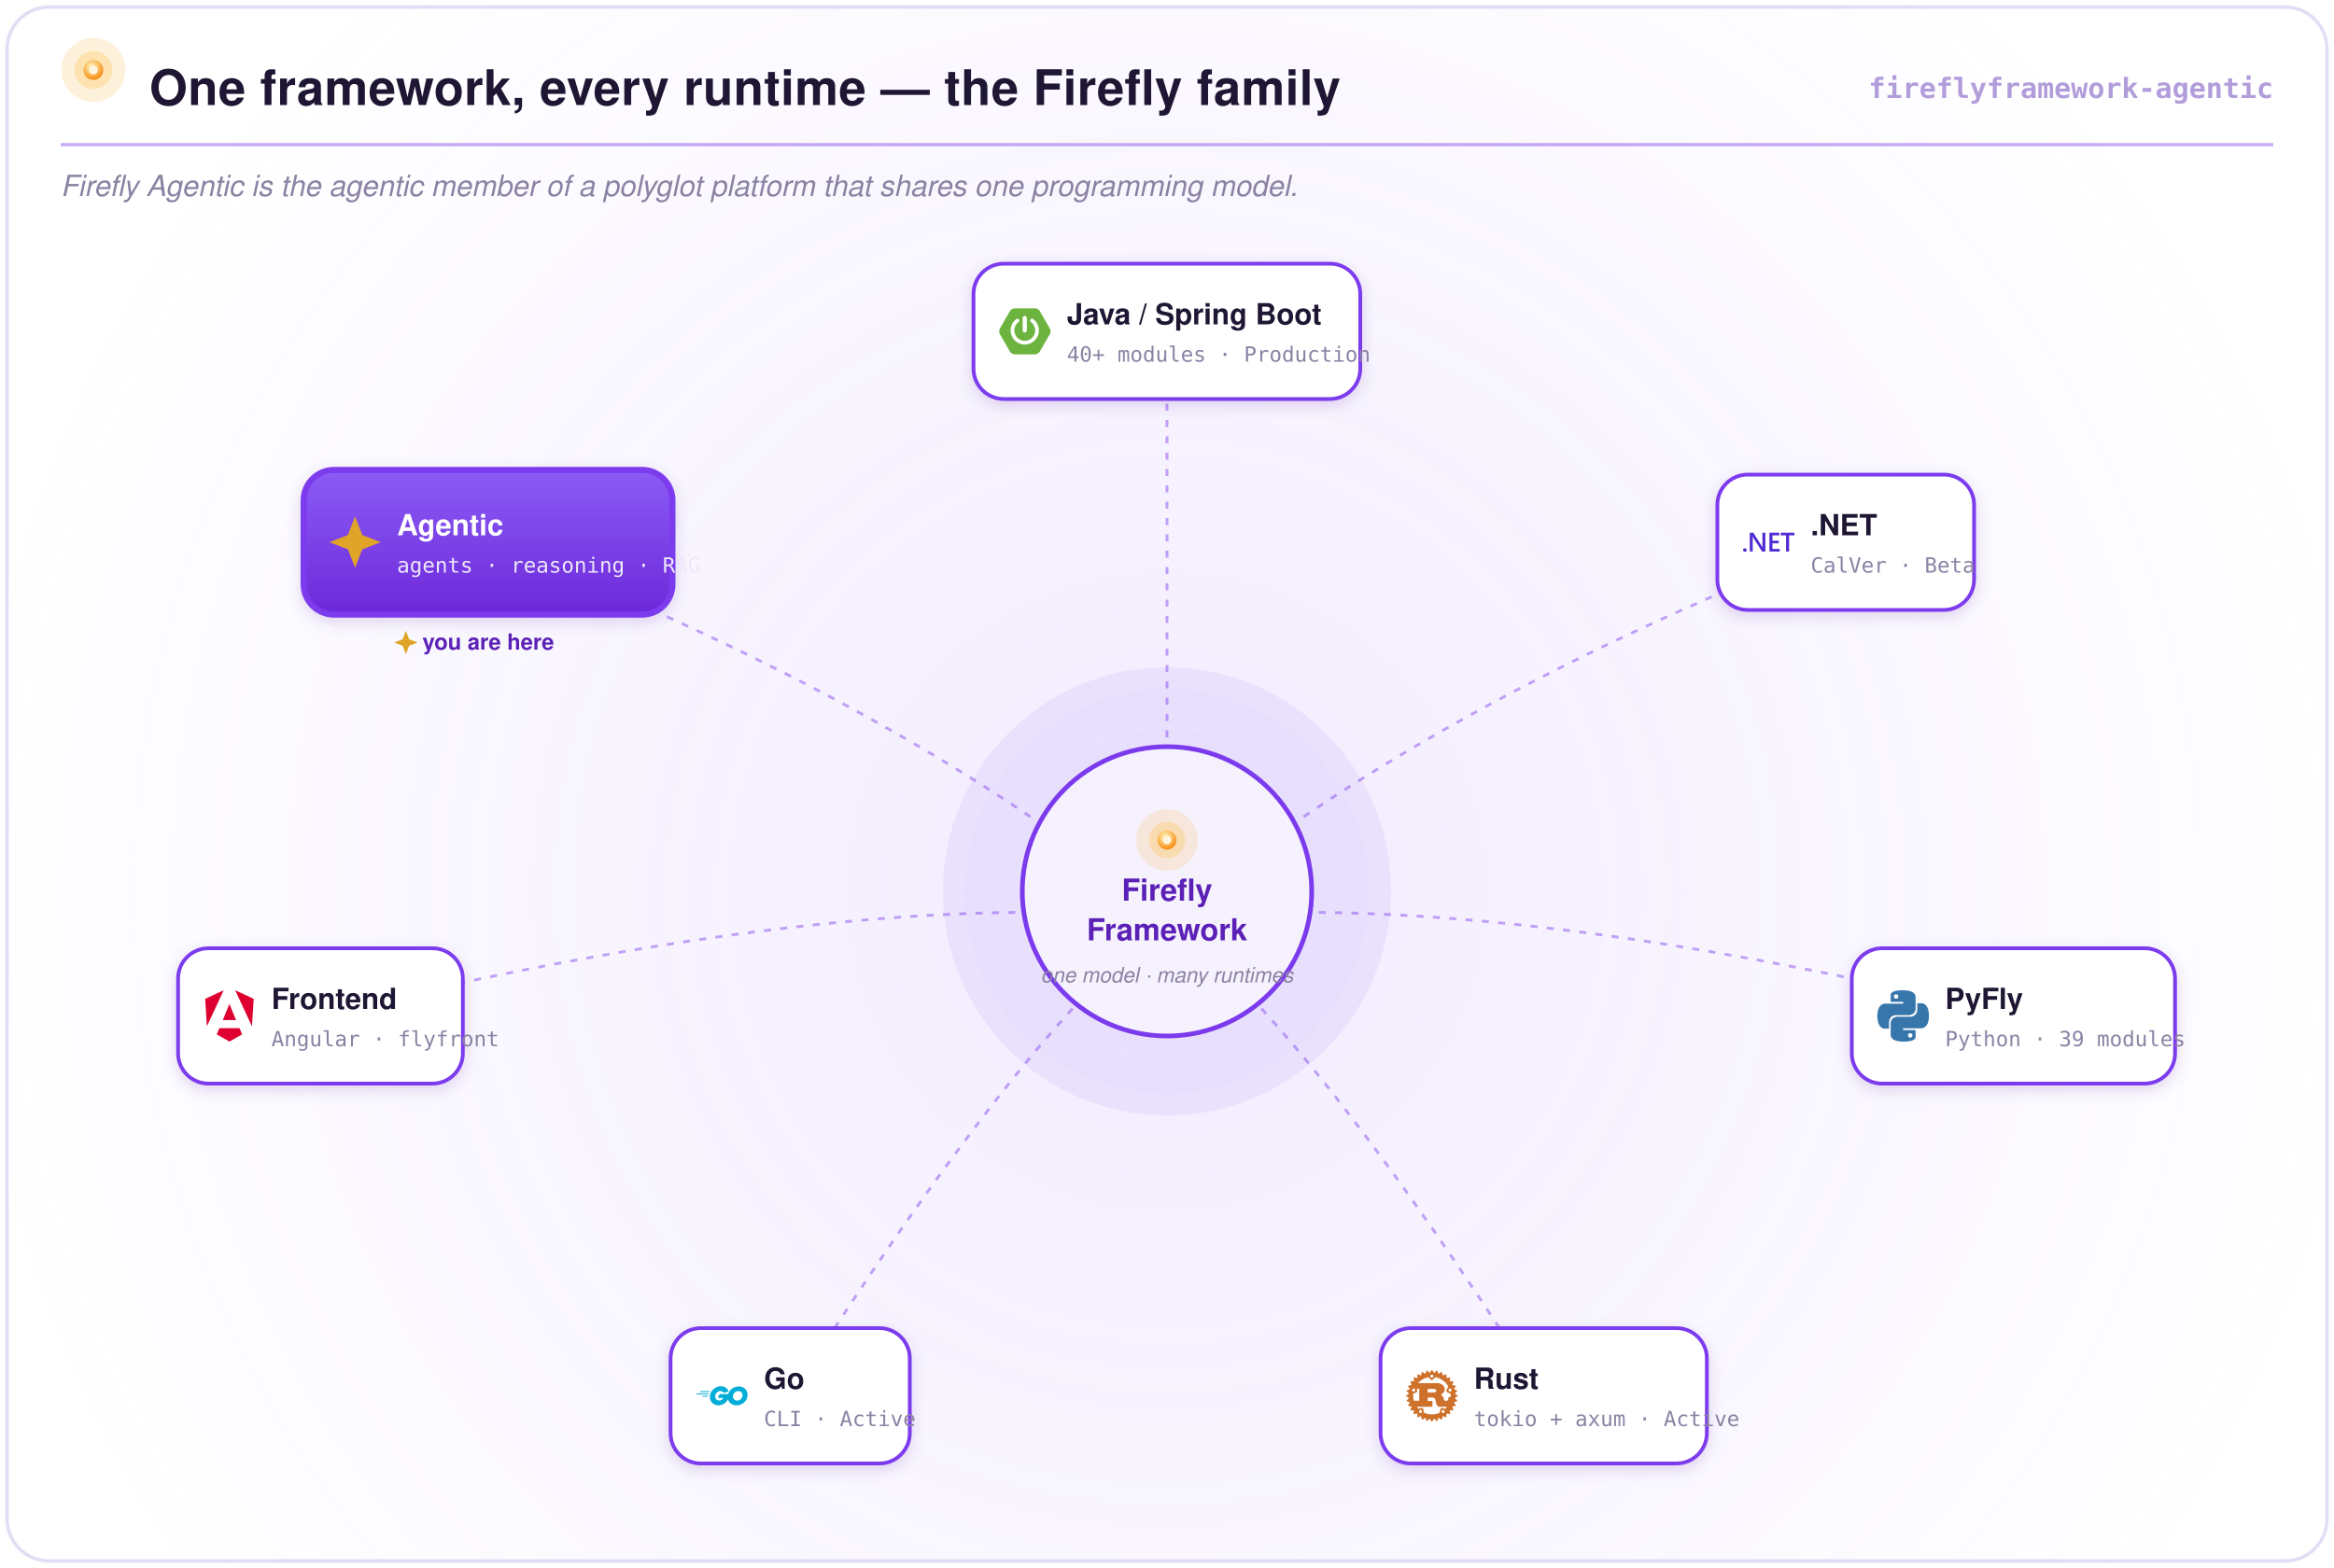
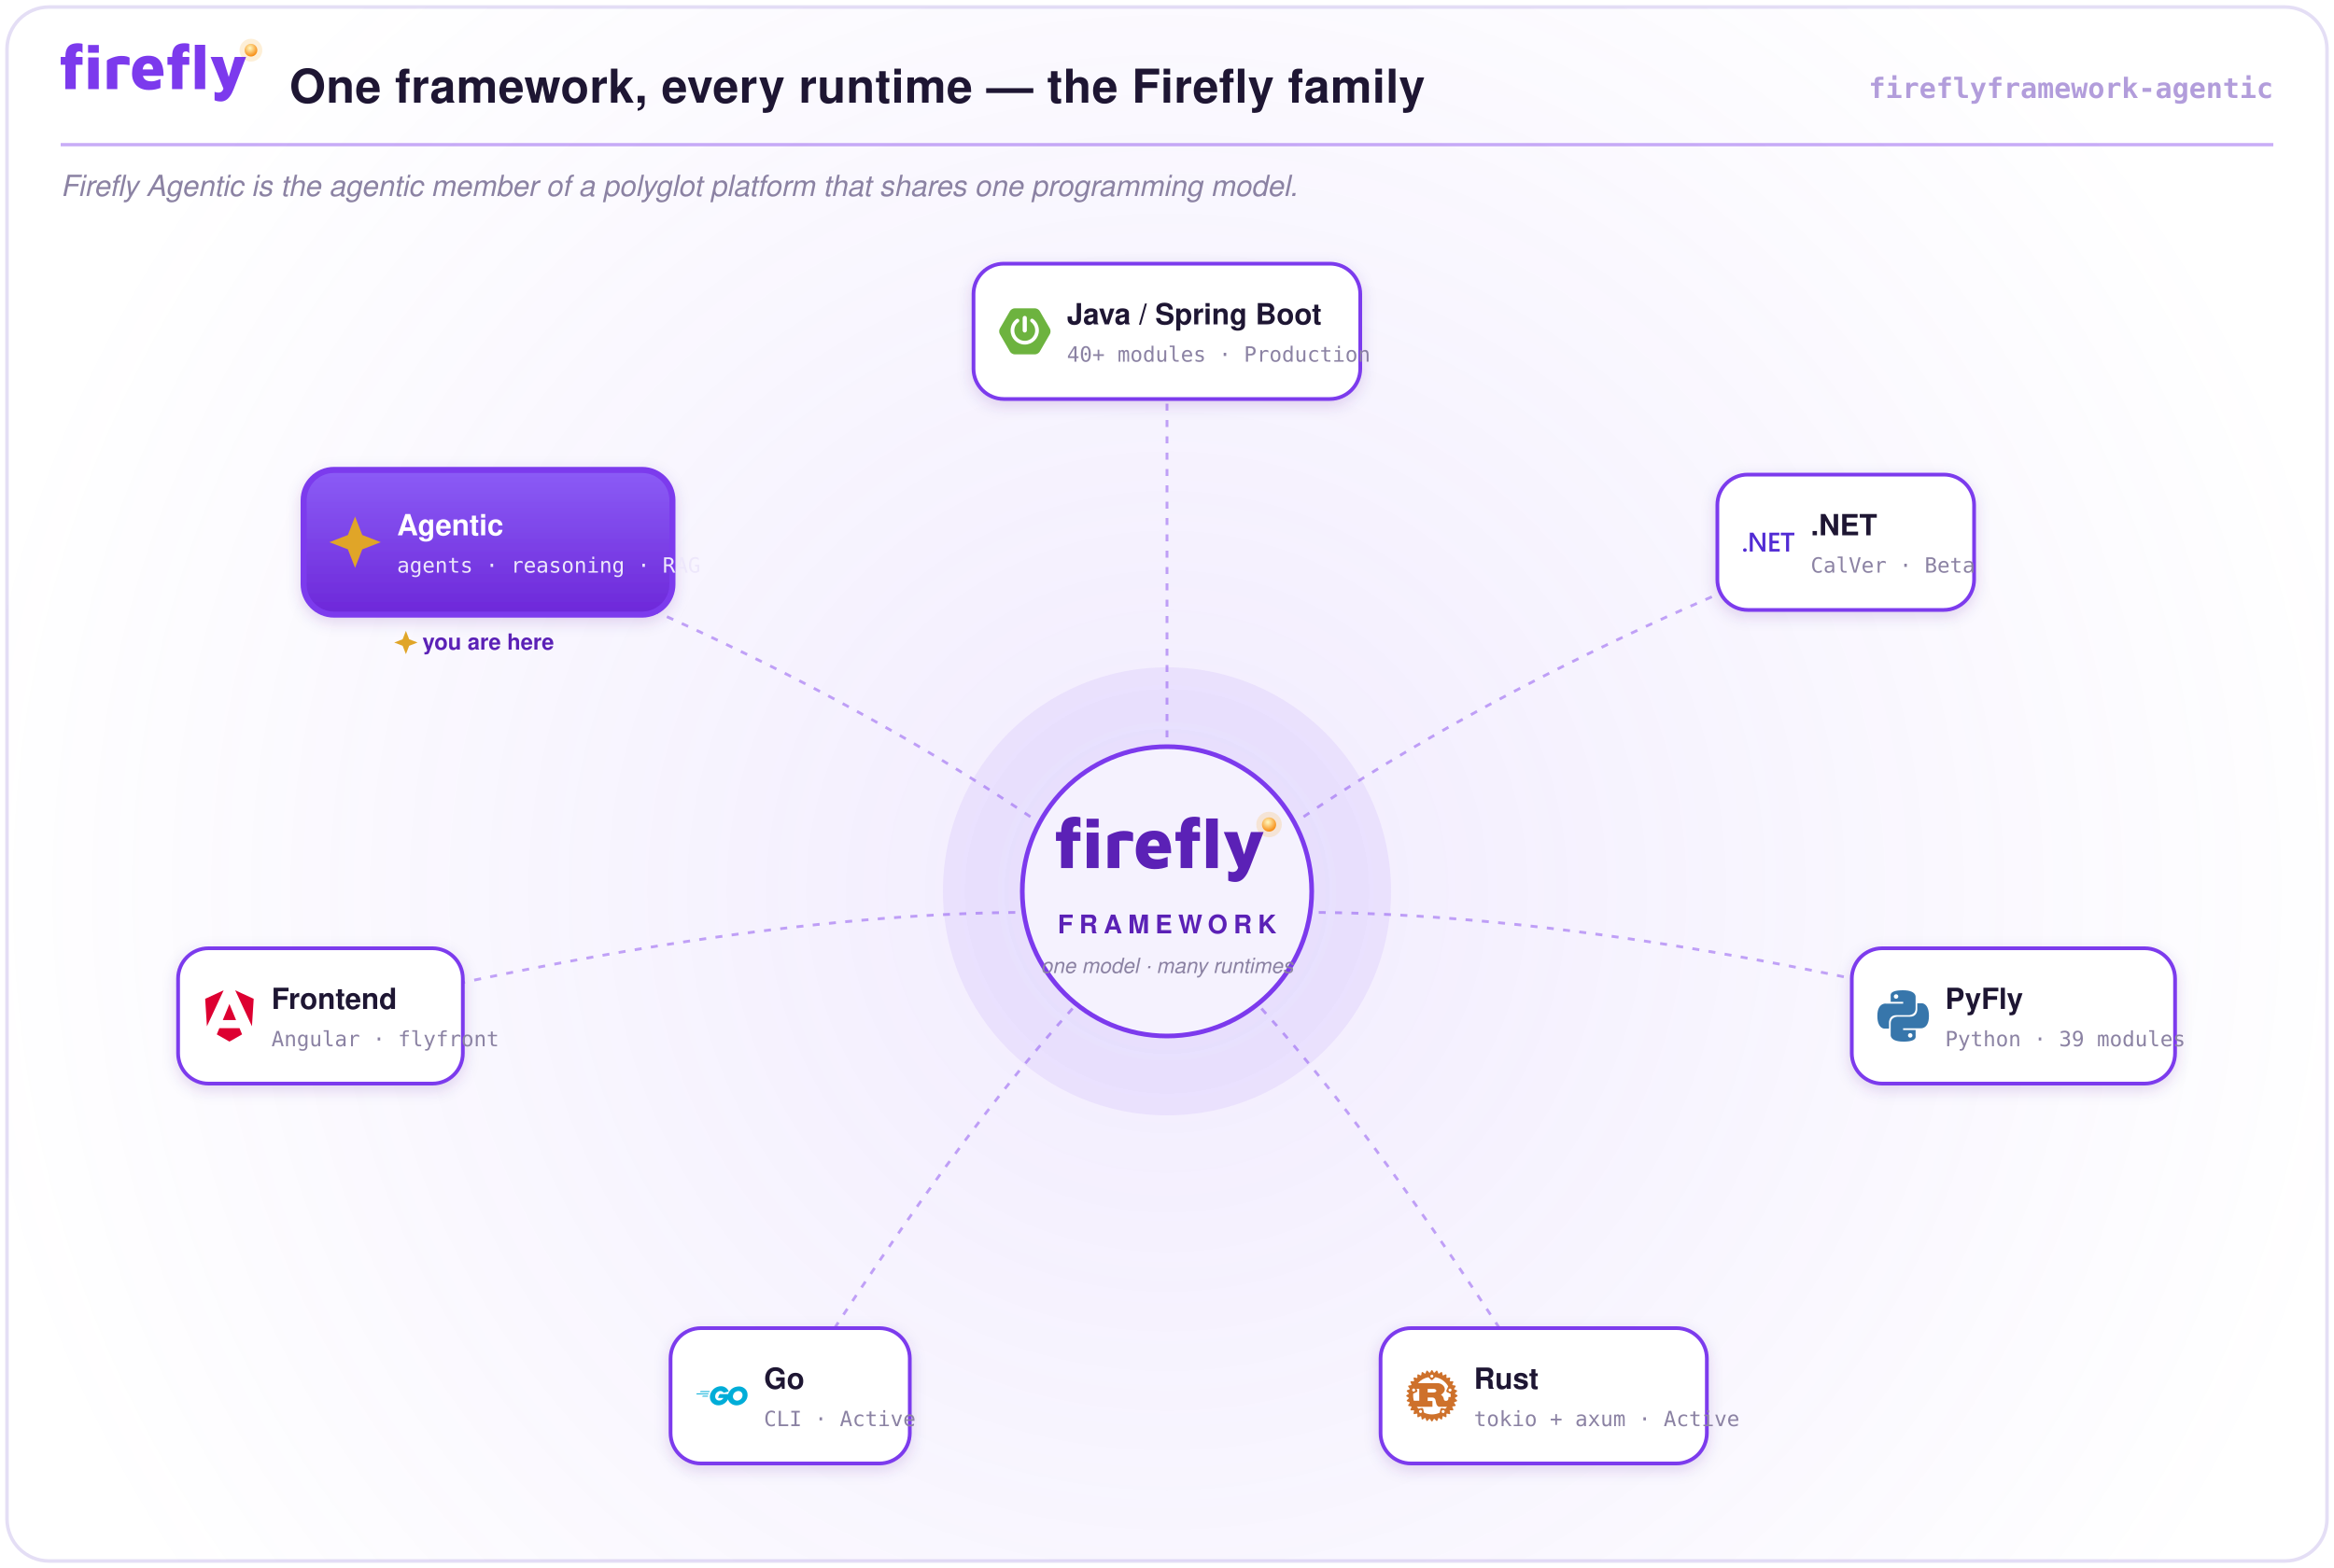
<svg xmlns="http://www.w3.org/2000/svg" width="1000" height="672" viewBox="0 0 1000 672" role="img" aria-label="The Firefly family: Java/Spring Boot, .NET, PyFly, Rust, Go, Angular frontend, and GenAI/Agentic (highlighted) around a shared core." font-family="-apple-system,'Segoe UI',Helvetica,Arial,sans-serif">
  <defs>
    <linearGradient id="hdr" x1="0" y1="0" x2="0" y2="1">
      <stop offset="0" stop-color="#8b5cf6" />
      <stop offset="1" stop-color="#6d28d9" />
    </linearGradient>
    <linearGradient id="door" x1="0" y1="0" x2="0" y2="1">
      <stop offset="0" stop-color="#a78bfa" />
      <stop offset="1" stop-color="#7c3aed" />
    </linearGradient>
    <linearGradient id="bed" x1="0" y1="0" x2="0" y2="1">
      <stop offset="0" stop-color="#241a3a" />
      <stop offset="1" stop-color="#150f26" />
    </linearGradient>
    <radialGradient id="amb" cx="500" cy="382" r="520" gradientUnits="userSpaceOnUse">
      <stop offset="0" stop-color="#8b5cf6" stop-opacity="0.12" />
      <stop offset="1" stop-color="#8b5cf6" stop-opacity="0" />
    </radialGradient>
    <filter id="sh" x="-25%" y="-25%" width="150%" height="170%">
      <feDropShadow dx="0" dy="2" stdDeviation="3.2" flood-color="#4c1d95" flood-opacity="0.16" />
    </filter>
    <marker id="arr" markerWidth="9" markerHeight="9" refX="6.2" refY="3.2" orient="auto">
      <path d="M0 0L7 3.2L0 6.4Z" fill="#6d28d9" />
    </marker>
    <marker id="arrb" markerWidth="9" markerHeight="9" refX="6.2" refY="3.2" orient="auto">
      <path d="M0 0L7 3.2L0 6.4Z" fill="#6366f1" />
    </marker>
    <marker id="arra" markerWidth="9" markerHeight="9" refX="6.2" refY="3.2" orient="auto">
      <path d="M0 0L7 3.2L0 6.4Z" fill="#c2722a" />
    </marker>
    <g id="fly">
      <circle r="8.5" fill="#a78bfa" opacity="0.10" />
      <circle r="4.6" fill="#c4b5fd" opacity="0.22" />
      <circle r="2.4" fill="#ddd6fe" opacity="0.75" />
      <circle r="1.2" fill="#f5f3ff" />
    </g>
    <g id="ffly">
      <circle r="8.5" fill="#f6a821" opacity="0.10" />
      <circle r="4.6" fill="#ffc24a" opacity="0.22" />
      <circle r="2.4" fill="#ffd980" opacity="0.78" />
      <circle r="1.2" fill="#fff6e0" />
    </g>
    <radialGradient id="dot" cx="42%" cy="34%" r="72%">
      <stop offset="0" stop-color="#FFF9C1" />
      <stop offset="1" stop-color="#F68000" />
    </radialGradient>
  </defs>
  <rect width="1000" height="672" fill="#ffffff" />
  <rect x="3" y="3" width="994" height="666" rx="18" fill="#ffffff" stroke="#e4def5" stroke-width="1.5" />
  <rect x="3" y="3" width="994" height="666" rx="18" fill="url(#amb)" />
-   <g transform="translate(40,30) scale(1.25)">
-     <circle r="11" fill="#f6a821" opacity="0.16" />
-     <circle r="6.5" fill="#ffc24a" opacity="0.30" />
-     <circle r="3.4" fill="url(#dot)" />
-     <circle r="1.5" fill="#fff6e0" />
+   <circle cx="107.52" cy="21.50" r="4.89" fill="#f6a821" opacity="0.18" />
+   <g transform="translate(25.28,11.90) scale(0.1812)">
+     <path d="M14.85 145V87.55H4.05V68.95H15.15V67.6C15.15 62.8 15.6 58.65 16.5 55.15C17.5 51.55 18.85 48.55 20.55 46.15C22.25 43.75 24.35 41.85 26.85 40.45C29.35 39.05 32.1 38.05 35.1 37.45C38.2 36.85 41.55 36.55 45.15 36.55C46.75 36.55 48.55 36.7 50.55 37C52.65 37.2 54.35 37.55 55.65 38.05V59.95C54.55 58.75 53.45 57.8 52.35 57.1C51.25 56.3 49.65 55.9 47.55 55.9C46.35 55.9 45.25 56.1 44.25 56.5C43.35 56.8 42.55 57.3 41.85 58C41.25 58.6 40.75 59.45 40.35 60.55C40.05 61.65 39.9 62.9 39.9 64.3V68.95H55.65V87.55H39.6V145H14.85ZM69 145V70.15H93.9L94.05 145H69ZM68.7 59.2V40.75H94.2V59.2H68.7ZM113.161 145V77.35C114.661 75.95 117.211 74.45 120.811 72.85C124.411 71.15 128.511 69.7 133.111 68.5C137.811 67.2 142.411 66.55 146.911 66.55C152.411 66.55 156.711 66.95 159.811 67.75C162.911 68.55 165.261 69.55 166.861 70.75V88.6C165.261 88.2 163.161 87.85 160.561 87.55C157.961 87.25 155.211 87.05 152.311 86.95C149.411 86.85 146.661 86.85 144.061 86.95C141.561 87.05 139.511 87.2 137.911 87.4V145H113.161ZM212.128 147.25C204.328 147.25 197.428 145.7 191.428 142.6C185.528 139.4 180.928 134.9 177.628 129.1C174.328 123.2 172.678 116.25 172.678 108.25C172.678 94.95 176.028 84.6 182.728 77.2C189.428 69.8 199.078 66.1 211.678 66.1C220.078 66.1 226.878 67.9 232.078 71.5C237.278 75.1 241.128 80.45 243.628 87.55C246.128 94.65 247.328 103.35 247.228 113.65H189.928L186.928 98.5H226.228L223.228 106.6C223.128 98.5 222.078 92.85 220.078 89.65C218.178 86.35 214.978 84.7 210.478 84.7C208.078 84.7 205.878 85.4 203.878 86.8C201.878 88.1 200.278 90.25 199.078 93.25C197.978 96.25 197.428 100.3 197.428 105.4C197.428 112.3 199.028 117.6 202.228 121.3C205.528 124.9 210.928 126.7 218.428 126.7C221.128 126.7 223.828 126.4 226.528 125.8C229.228 125.1 231.728 124.3 234.028 123.4C236.328 122.5 238.278 121.8 239.878 121.3V142.3C236.378 143.6 232.378 144.75 227.878 145.75C223.478 146.75 218.228 147.25 212.128 147.25ZM267.243 145V87.55H256.443V68.95H267.543V67.6C267.543 62.8 267.993 58.65 268.893 55.15C269.893 51.55 271.243 48.55 272.943 46.15C274.643 43.75 276.743 41.85 279.243 40.45C281.743 39.05 284.493 38.05 287.493 37.45C290.593 36.85 293.943 36.55 297.543 36.55C299.143 36.55 300.943 36.7 302.943 37C305.043 37.2 306.743 37.55 308.043 38.05V59.95C306.943 58.75 305.843 57.8 304.743 57.1C303.643 56.3 302.043 55.9 299.943 55.9C298.743 55.9 297.643 56.1 296.643 56.5C295.743 56.8 294.943 57.3 294.243 58C293.643 58.6 293.143 59.45 292.743 60.55C292.443 61.65 292.293 62.9 292.293 64.3V68.95H308.043V87.55H291.993V145H267.243ZM345.693 145H321.093V40.3H345.693V145ZM382.828 174.4C380.128 174.4 377.428 174.15 374.728 173.65C372.128 173.15 369.828 172.45 367.828 171.55V151.6C369.728 152.2 371.378 152.65 372.778 152.95C374.278 153.25 375.778 153.4 377.278 153.4C379.578 153.4 381.628 152.85 383.428 151.75C385.228 150.75 386.728 148.95 387.928 146.35C389.128 143.75 389.978 140 390.478 135.1L391.078 149.5L358.378 68.95H386.728L402.478 119.95H400.228L415.678 68.95H442.378L413.128 144.85C410.328 152.05 407.328 157.8 404.128 162.1C400.928 166.5 397.528 169.65 393.928 171.55C390.328 173.45 386.628 174.4 382.828 174.4Z" fill="#7c3aed" />
  </g>
-   <text x="64" y="45" font-size="21" font-weight="800" fill="#1e1633" font-family="-apple-system,'Segoe UI',Helvetica,Arial,sans-serif" letter-spacing="0.2">One framework, every runtime — the Firefly family</text>
+   <circle cx="107.52" cy="21.50" r="2.72" fill="url(#dot)" />
+   <text x="124" y="44" font-size="20" font-weight="800" fill="#1e1633" font-family="-apple-system,'Segoe UI',Helvetica,Arial,sans-serif" letter-spacing="0.2">One framework, every runtime — the Firefly family</text>
  <text x="974" y="42" text-anchor="end" font-size="12" font-weight="600" fill="#b29ddb" font-family="ui-monospace,'SF Mono',Menlo,Consolas,monospace">fireflyframework-agentic</text>
  <line x1="26" y1="62" x2="974" y2="62" stroke="#7c3aed" stroke-width="1.4" opacity="0.42" />
  <text x="26" y="84" font-size="12.5" font-style="italic" fill="#8b82a3" font-family="-apple-system,'Segoe UI',Helvetica,Arial,sans-serif">Firefly Agentic is the agentic member of a polyglot platform that shares one programming model.</text>
  <path d="M500 344 Q 500 244 500 142" fill="none" stroke="#7c3aed" stroke-width="1.2" stroke-dasharray="3 4" opacity="0.45" />
  <path d="M547 358 Q 645 289 791 232" fill="none" stroke="#7c3aed" stroke-width="1.2" stroke-dasharray="3 4" opacity="0.45" />
  <path d="M558 391 Q 681 391 863 435" fill="none" stroke="#7c3aed" stroke-width="1.2" stroke-dasharray="3 4" opacity="0.45" />
  <path d="M526 417 Q 581 472 661 598" fill="none" stroke="#7c3aed" stroke-width="1.2" stroke-dasharray="3 4" opacity="0.45" />
  <path d="M474 417 Q 419 472 339 598" fill="none" stroke="#7c3aed" stroke-width="1.2" stroke-dasharray="3 4" opacity="0.45" />
  <path d="M442 391 Q 319 391 137 435" fill="none" stroke="#7c3aed" stroke-width="1.2" stroke-dasharray="3 4" opacity="0.45" />
  <path d="M453 358 Q 355 289 209 232" fill="none" stroke="#7c3aed" stroke-width="1.2" stroke-dasharray="3 4" opacity="0.45" />
  <circle cx="500" cy="382" r="96" fill="url(#amb)" />
  <circle cx="500" cy="382" r="62" fill="#f5f2fe" stroke="#7c3aed" stroke-width="2" />
-   <g transform="translate(500,360) scale(1.2)">
-     <circle r="11" fill="#f6a821" opacity="0.16" />
-     <circle r="6.5" fill="#ffc24a" opacity="0.30" />
-     <circle r="3.4" fill="url(#dot)" />
-     <circle r="1.5" fill="#fff6e0" />
+   <circle cx="543.72" cy="353.36" r="5.48" fill="#f6a821" opacity="0.18" />
+   <g transform="translate(451.61,342.60) scale(0.2029)">
+     <path d="M14.85 145V87.55H4.05V68.95H15.15V67.6C15.15 62.8 15.6 58.65 16.5 55.15C17.5 51.55 18.85 48.55 20.55 46.15C22.25 43.75 24.35 41.85 26.85 40.45C29.35 39.05 32.1 38.05 35.1 37.45C38.2 36.85 41.55 36.55 45.15 36.55C46.75 36.55 48.55 36.7 50.55 37C52.65 37.2 54.35 37.55 55.65 38.05V59.95C54.55 58.75 53.45 57.8 52.35 57.1C51.25 56.3 49.65 55.9 47.55 55.9C46.35 55.9 45.25 56.1 44.25 56.5C43.35 56.8 42.55 57.3 41.85 58C41.25 58.6 40.75 59.45 40.35 60.55C40.05 61.65 39.9 62.9 39.9 64.3V68.95H55.65V87.55H39.6V145H14.85ZM69 145V70.15H93.9L94.05 145H69ZM68.7 59.2V40.75H94.2V59.2H68.7ZM113.161 145V77.35C114.661 75.95 117.211 74.45 120.811 72.85C124.411 71.15 128.511 69.7 133.111 68.5C137.811 67.2 142.411 66.55 146.911 66.55C152.411 66.55 156.711 66.95 159.811 67.75C162.911 68.55 165.261 69.55 166.861 70.75V88.6C165.261 88.2 163.161 87.85 160.561 87.55C157.961 87.25 155.211 87.05 152.311 86.95C149.411 86.85 146.661 86.85 144.061 86.95C141.561 87.05 139.511 87.2 137.911 87.4V145H113.161ZM212.128 147.25C204.328 147.25 197.428 145.7 191.428 142.6C185.528 139.4 180.928 134.9 177.628 129.1C174.328 123.2 172.678 116.25 172.678 108.25C172.678 94.95 176.028 84.6 182.728 77.2C189.428 69.8 199.078 66.1 211.678 66.1C220.078 66.1 226.878 67.9 232.078 71.5C237.278 75.1 241.128 80.45 243.628 87.55C246.128 94.65 247.328 103.35 247.228 113.65H189.928L186.928 98.5H226.228L223.228 106.6C223.128 98.5 222.078 92.85 220.078 89.65C218.178 86.35 214.978 84.7 210.478 84.7C208.078 84.7 205.878 85.4 203.878 86.8C201.878 88.1 200.278 90.25 199.078 93.25C197.978 96.25 197.428 100.3 197.428 105.4C197.428 112.3 199.028 117.6 202.228 121.3C205.528 124.9 210.928 126.7 218.428 126.7C221.128 126.7 223.828 126.4 226.528 125.8C229.228 125.1 231.728 124.3 234.028 123.4C236.328 122.5 238.278 121.8 239.878 121.3V142.3C236.378 143.6 232.378 144.75 227.878 145.75C223.478 146.75 218.228 147.25 212.128 147.25ZM267.243 145V87.55H256.443V68.95H267.543V67.6C267.543 62.8 267.993 58.65 268.893 55.15C269.893 51.55 271.243 48.55 272.943 46.15C274.643 43.75 276.743 41.85 279.243 40.45C281.743 39.05 284.493 38.05 287.493 37.45C290.593 36.85 293.943 36.55 297.543 36.55C299.143 36.55 300.943 36.7 302.943 37C305.043 37.2 306.743 37.55 308.043 38.05V59.95C306.943 58.75 305.843 57.8 304.743 57.1C303.643 56.3 302.043 55.9 299.943 55.9C298.743 55.9 297.643 56.1 296.643 56.5C295.743 56.8 294.943 57.3 294.243 58C293.643 58.6 293.143 59.45 292.743 60.55C292.443 61.65 292.293 62.9 292.293 64.3V68.95H308.043V87.55H291.993V145H267.243ZM345.693 145H321.093V40.3H345.693V145ZM382.828 174.4C380.128 174.4 377.428 174.15 374.728 173.65C372.128 173.15 369.828 172.45 367.828 171.55V151.6C369.728 152.2 371.378 152.65 372.778 152.95C374.278 153.25 375.778 153.4 377.278 153.4C379.578 153.4 381.628 152.85 383.428 151.75C385.228 150.75 386.728 148.95 387.928 146.35C389.128 143.75 389.978 140 390.478 135.1L391.078 149.5L358.378 68.95H386.728L402.478 119.95H400.228L415.678 68.95H442.378L413.128 144.85C410.328 152.05 407.328 157.8 404.128 162.1C400.928 166.5 397.528 169.65 393.928 171.55C390.328 173.45 386.628 174.4 382.828 174.4Z" fill="#5b21b6" />
  </g>
-   <text x="500" y="386" text-anchor="middle" font-size="13" font-weight="800" fill="#5b21b6">Firefly</text>
-   <text x="500" y="403" text-anchor="middle" font-size="13" font-weight="800" fill="#5b21b6">Framework</text>
-   <text x="500" y="421" text-anchor="middle" font-size="9" font-style="italic" fill="#8b82a3">one model · many runtimes</text>
+   <circle cx="543.72" cy="353.36" r="3.04" fill="url(#dot)" />
+   <text x="500" y="400" text-anchor="middle" font-size="11" font-weight="800" fill="#5b21b6" letter-spacing="2.5">FRAMEWORK</text>
+   <text x="500" y="417" text-anchor="middle" font-size="9" font-style="italic" fill="#8b82a3">one model · many runtimes</text>
  <g filter="url(#sh)">
    <rect x="417.1" y="113.0" width="165.7" height="58" rx="13" fill="#ffffff" stroke="#7c3aed" stroke-width="1.6" />
  </g>
  <g transform="translate(439.1,142.0) scale(0.9167) translate(-12.0,-12.0)">
    <path d="m23.693 10.706-4.73-8.184c-.409-.711-1.417-1.294-2.24-1.294H7.272c-.819 0-1.831.584-2.24 1.294L.307 10.706c-.409.711-.409 1.873 0 2.584l4.725 8.189c.409.711 1.417 1.294 2.24 1.294h9.455c.819 0 1.826-.584 2.24-1.294l4.725-8.189c.409-.711.409-1.873 0-2.584zM10.976 5.755c0-.536.438-.974.974-.974s.974.438.974.974v5.822c0 .537-.438.974-.974.974s-.974-.438-.974-.974zm.974 12.429c-3.643 0-6.608-2.965-6.608-6.608.005-2.09.993-4.052 2.668-5.304a.866.866 0 0 1 1.214.179.866.866 0 0 1-.179 1.214c-2.16 1.605-2.612 4.659-1.007 6.819 1.605 2.16 4.659 2.612 6.819 1.007 1.238-.918 1.967-2.372 1.967-3.916a4.897 4.897 0 0 0-1.986-3.925c-.386-.282-.466-.828-.184-1.214.282-.386.828-.466 1.214-.183 1.69 1.247 2.683 3.224 2.687 5.323 0 3.647-2.965 6.608-6.608 6.608z" fill="#6DB33F" />
  </g>
  <text x="457.1" y="139.0" font-size="12.5" font-weight="800" fill="#1e1633">Java / Spring Boot</text>
  <text x="457.1" y="155.0" font-size="9" fill="#8b82a3" font-family="ui-monospace,'SF Mono',Menlo,Consolas,monospace">40+ modules · Production</text>
  <g filter="url(#sh)">
    <rect x="735.8" y="203.4" width="110.0" height="58" rx="13" fill="#ffffff" stroke="#7c3aed" stroke-width="1.6" />
  </g>
  <g transform="translate(757.8,232.4) scale(0.9167) translate(-12.0,-12.0)">
    <path d="M24 8.77h-2.468v7.565h-1.425V8.77h-2.462V7.53H24zm-6.852 7.565h-4.821V7.53h4.63v1.24h-3.205v2.494h2.953v1.234h-2.953v2.604h3.396zm-6.708 0H8.882L4.78 9.863a2.896 2.896 0 0 1-.258-.51h-.036c.032.189.048.592.048 1.21v5.772H3.157V7.53h1.659l3.965 6.32c.167.261.275.442.323.54h.024c-.04-.233-.06-.629-.06-1.185V7.529h1.372zm-8.703-.693a.868.829 0 0 1-.869.829.868.829 0 0 1-.868-.83.868.829 0 0 1 .868-.828.868.829 0 0 1 .869.829Z" fill="#512BD4" />
  </g>
  <text x="775.8" y="229.4" font-size="12.5" font-weight="800" fill="#1e1633">.NET</text>
  <text x="775.8" y="245.4" font-size="9" fill="#8b82a3" font-family="ui-monospace,'SF Mono',Menlo,Consolas,monospace">CalVer · Beta</text>
  <g filter="url(#sh)">
    <rect x="793.4" y="406.4" width="138.5" height="58" rx="13" fill="#ffffff" stroke="#7c3aed" stroke-width="1.6" />
  </g>
  <g transform="translate(815.4,435.4) scale(0.9167) translate(-12.0,-12.0)">
    <path d="M14.25.18l.9.2.73.26.59.3.45.32.34.34.25.34.16.33.1.3.04.26.02.2-.01.13V8.5l-.05.63-.13.55-.21.46-.26.38-.3.31-.33.25-.35.19-.35.14-.33.1-.3.07-.26.04-.21.02H8.77l-.69.05-.59.14-.5.22-.41.27-.33.32-.27.35-.2.36-.15.37-.1.35-.07.32-.04.27-.02.21v3.06H3.17l-.21-.03-.28-.07-.32-.12-.35-.18-.36-.26-.36-.36-.35-.46-.32-.59-.28-.73-.21-.88-.14-1.05-.05-1.23.06-1.22.16-1.04.24-.87.32-.71.36-.57.4-.44.42-.33.42-.24.4-.16.36-.1.32-.05.24-.01h.16l.06.01h8.16v-.83H6.18l-.01-2.75-.02-.37.05-.34.11-.31.17-.28.25-.26.31-.23.38-.2.44-.18.51-.15.58-.12.64-.1.71-.06.77-.04.84-.02 1.27.05zm-6.3 1.98l-.23.33-.08.41.08.41.23.34.33.22.41.09.41-.09.33-.22.23-.34.08-.41-.08-.41-.23-.33-.33-.22-.41-.09-.41.09zm13.09 3.95l.28.06.32.12.35.18.36.27.36.35.35.47.32.59.28.73.21.88.14 1.04.05 1.23-.06 1.23-.16 1.04-.24.86-.32.71-.36.57-.4.45-.42.33-.42.24-.4.16-.36.09-.32.05-.24.02-.16-.01h-8.22v.82h5.84l.01 2.76.02.36-.05.34-.11.31-.17.29-.25.25-.31.24-.38.2-.44.17-.51.15-.58.13-.64.09-.71.07-.77.04-.84.01-1.27-.04-1.07-.14-.9-.2-.73-.25-.59-.3-.45-.33-.34-.34-.25-.34-.16-.33-.1-.3-.04-.25-.02-.2.01-.13v-5.34l.05-.64.13-.54.21-.46.26-.38.3-.32.33-.24.35-.2.35-.14.33-.1.3-.06.26-.04.21-.02.13-.01h5.84l.69-.05.59-.14.5-.21.41-.28.33-.32.27-.35.2-.36.15-.36.1-.35.07-.32.04-.28.02-.21V6.07h2.09l.14.01zm-6.47 14.25l-.23.33-.08.41.08.41.23.33.33.23.41.08.41-.08.33-.23.23-.33.08-.41-.08-.41-.23-.33-.33-.23-.41-.08-.41.08z" fill="#3776AB" />
  </g>
  <text x="833.4" y="432.4" font-size="12.5" font-weight="800" fill="#1e1633">PyFly</text>
  <text x="833.4" y="448.4" font-size="9" fill="#8b82a3" font-family="ui-monospace,'SF Mono',Menlo,Consolas,monospace">Python · 39 modules</text>
  <g filter="url(#sh)">
    <rect x="591.5" y="569.2" width="139.8" height="58" rx="13" fill="#ffffff" stroke="#7c3aed" stroke-width="1.6" />
  </g>
  <g transform="translate(613.5,598.2) scale(0.9167) translate(-12.0,-12.0)">
    <path d="M23.835 11.703l-1.007-.624a13.727 13.727 0 00-.028-.294l.866-.807a.348.348 0 00-.115-.578l-1.107-.414a8.496 8.496 0 00-.087-.286l.69-.959a.346.346 0 00-.226-.545l-1.166-.189a9.357 9.357 0 00-.141-.262l.49-1.076a.344.344 0 00-.027-.336.349.349 0 00-.301-.154l-1.185.042a6.744 6.744 0 00-.187-.227l.272-1.153a.347.347 0 00-.417-.417l-1.153.272a14.018 14.018 0 00-.228-.187l.042-1.185a.344.344 0 00-.49-.328l-1.076.491c-.087-.048-.174-.095-.262-.141l-.19-1.167A.348.348 0 0016.256.955l-.96.691a8.487 8.487 0 00-.285-.086l-.414-1.107a.348.348 0 00-.578-.115l-.807.867a9.294 9.294 0 00-.294-.028L12.295.168a.346.346 0 00-.589 0l-.624 1.007a13.738 13.738 0 00-.294.028L9.98.337a.346.346 0 00-.578.115l-.414 1.107c-.096.027-.19.057-.285.086L7.744.955a.348.348 0 00-.545.226L7.009 2.348a9.357 9.357 0 00-.262.141l-1.076-.491a.346.346 0 00-.49.328l.042 1.185a7.983 7.983 0 00-.228.187L3.841 3.425a.347.347 0 00-.417.417l.271 1.153c-.063.075-.126.151-.186.227l-1.185-.042a.346.346 0 00-.328.49l.491 1.076a9.167 9.167 0 00-.141.262l-1.166.189a.348.348 0 00-.226.545l.69.959a13.303 13.303 0 00-.087.285l-1.107.414a.348.348 0 00-.116.578l.866.807a9.294 9.294 0 00-.028.293l-1.007.624a.344.344 0 000 .589l1.007.624c.008.098.018.196.028.294l-.866.808a.346.346 0 00.116.578l1.107.414c.027.096.057.191.087.285l-.69.959a.345.345 0 00.227.545l1.166.189c.046.088.092.175.141.262l-.491 1.076a.346.346 0 00.328.49l1.183-.042c.062.077.123.153.187.228l-.271 1.154a.346.346 0 00.417.416l1.153-.271c.075.064.151.126.228.186l-.042 1.185a.344.344 0 00.49.327l1.076-.49c.087.049.174.095.262.141l.19 1.166a.348.348 0 00.545.227l.959-.69a9.299 9.299 0 00.285.087l.414 1.107a.345.345 0 00.578.115l.808-.866c.097.011.195.02.294.029l.624 1.007a.347.347 0 00.589 0l.624-1.007c.098-.009.196-.018.294-.029l.807.866a.348.348 0 00.578-.115l.414-1.107a8.463 8.463 0 00.285-.087l.959.69a.345.345 0 00.545-.227l.19-1.166c.088-.046.175-.093.262-.141l1.076.49a.347.347 0 00.49-.327l-.042-1.185a6.727 6.727 0 00.227-.186l1.153.271a.347.347 0 00.417-.416l-.271-1.154c.063-.075.126-.151.186-.228l1.185.042a.344.344 0 00.328-.49l-.49-1.076c.048-.087.095-.174.141-.262l1.166-.189a.348.348 0 00.226-.545l-.69-.959.087-.285 1.107-.414a.346.346 0 00.115-.578l-.866-.808c.01-.097.02-.195.028-.294l1.007-.624a.344.344 0 000-.589zm-6.741 8.355a.714.714 0 01.299-1.396.714.714 0 11-.3 1.396zm-.342-2.314a.649.649 0 00-.771.5l-.357 1.669c-1.103.501-2.329.779-3.619.779a8.737 8.737 0 01-3.695-.814l-.357-1.668a.648.648 0 00-.771-.499l-1.473.316a8.722 8.722 0 01-.761-.898h7.168c.081 0 .136-.014.136-.088v-2.536c0-.074-.054-.088-.136-.088h-2.097v-1.608h2.268c.206 0 1.107.059 1.394 1.209.09.353.287 1.504.423 1.873.135.413.683 1.238 1.268 1.238h3.572a.749.749 0 00.13-.013 8.787 8.787 0 01-.812.953zM6.837 20.024a.714.714 0 11-.3-1.396.714.714 0 01.3 1.396zM4.118 8.997a.714.714 0 11-1.304.579.714.714 0 011.304-.579zm-.835 1.981l1.535-.682a.65.65 0 00.33-.859l-.316-.715h1.243v5.603H3.567a8.775 8.775 0 01-.283-3.348zm6.734-.544V8.784h2.96c.153 0 1.079.177 1.079.87 0 .575-.711.781-1.295.781zm10.757 1.486c0 .219-.008.436-.024.651h-.9c-.09 0-.127.059-.127.148v.413c0 .973-.549 1.185-1.03 1.238-.458.052-.965-.191-1.028-.472-.27-1.519-.72-1.844-1.431-2.403.882-.56 1.799-1.386 1.799-2.491 0-1.194-.819-1.946-1.377-2.315-.782-.516-1.649-.62-1.883-.62H5.468a8.765 8.765 0 014.907-2.77l1.097 1.151a.648.648 0 00.918.021l1.227-1.174a8.775 8.775 0 016.004 4.276l-.84 1.898a.652.652 0 00.33.859l1.618.719c.028.287.043.577.043.872zm-9.301-9.599a.713.713 0 11.984 1.032.714.714 0 01-.984-1.032zm8.339 6.71a.711.711 0 01.94-.362.714.714 0 11-.941.363z" fill="#CE712B" />
  </g>
  <text x="631.5" y="595.2" font-size="12.5" font-weight="800" fill="#1e1633">Rust</text>
  <text x="631.5" y="611.2" font-size="9" fill="#8b82a3" font-family="ui-monospace,'SF Mono',Menlo,Consolas,monospace">tokio + axum · Active</text>
  <g filter="url(#sh)">
    <rect x="287.3" y="569.2" width="102.5" height="58" rx="13" fill="#ffffff" stroke="#7c3aed" stroke-width="1.6" />
  </g>
  <g transform="translate(309.3,598.2) scale(0.9167) translate(-12.0,-12.0)">
    <path d="M1.811 10.231c-.047 0-.058-.023-.035-.059l.246-.315c.023-.035.081-.058.128-.058h4.172c.046 0 .058.035.035.07l-.199.303c-.023.036-.082.07-.117.07zM.047 11.306c-.047 0-.059-.023-.035-.058l.245-.316c.023-.035.082-.058.129-.058h5.328c.047 0 .07.035.058.07l-.093.28c-.012.047-.058.07-.105.07zm2.828 1.075c-.047 0-.059-.035-.035-.07l.163-.292c.023-.035.07-.07.117-.07h2.337c.047 0 .07.035.07.082l-.023.28c0 .047-.047.082-.082.082zm12.129-2.36c-.736.187-1.239.327-1.963.514-.176.046-.187.058-.34-.117-.174-.199-.303-.327-.548-.444-.737-.362-1.45-.257-2.115.175-.795.514-1.204 1.274-1.192 2.22.011.935.654 1.706 1.577 1.835.795.105 1.46-.175 1.987-.77.105-.13.198-.27.315-.434H10.47c-.245 0-.304-.152-.222-.35.152-.362.432-.97.596-1.274a.315.315 0 01.292-.187h4.253c-.023.316-.023.631-.07.947a4.983 4.983 0 01-.958 2.29c-.841 1.11-1.94 1.8-3.33 1.986-1.145.152-2.209-.07-3.143-.77-.865-.655-1.356-1.52-1.484-2.595-.152-1.274.222-2.419.993-3.424.83-1.086 1.928-1.776 3.272-2.02 1.098-.2 2.15-.07 3.096.571.62.41 1.063.97 1.356 1.648.07.105.023.164-.117.2m3.868 6.461c-1.064-.024-2.034-.328-2.852-1.029a3.665 3.665 0 01-1.262-2.255c-.21-1.32.152-2.489.947-3.529.853-1.122 1.881-1.706 3.272-1.95 1.192-.21 2.314-.095 3.33.595.923.63 1.496 1.484 1.648 2.605.198 1.578-.257 2.863-1.344 3.962-.771.783-1.718 1.273-2.805 1.495-.315.06-.63.07-.934.106zm2.78-4.72c-.011-.153-.011-.27-.034-.387-.21-1.157-1.274-1.81-2.384-1.554-1.087.245-1.788.935-2.045 2.033-.21.912.234 1.835 1.075 2.21.643.28 1.285.244 1.905-.07.923-.48 1.425-1.228 1.484-2.233z" fill="#00ADD8" />
  </g>
  <text x="327.3" y="595.2" font-size="12.5" font-weight="800" fill="#1e1633">Go</text>
  <text x="327.3" y="611.2" font-size="9" fill="#8b82a3" font-family="ui-monospace,'SF Mono',Menlo,Consolas,monospace">CLI · Active</text>
  <g filter="url(#sh)">
    <rect x="76.3" y="406.4" width="122.0" height="58" rx="13" fill="#ffffff" stroke="#7c3aed" stroke-width="1.6" />
  </g>
  <g transform="translate(98.3,435.4) scale(0.9167) translate(-12.0,-12.0)">
    <path d="M16.712 17.711H7.288l-1.204 2.916L12 24l5.916-3.373-1.204-2.916ZM14.692 0l7.832 16.855.814-12.856L14.692 0ZM9.308 0 .662 3.999l.814 12.856L9.308 0Zm-.405 13.93h6.198L12 6.396 8.903 13.93Z" fill="#DD0031" />
  </g>
  <text x="116.3" y="432.4" font-size="12.5" font-weight="800" fill="#1e1633">Frontend</text>
  <text x="116.3" y="448.4" font-size="9" fill="#8b82a3" font-family="ui-monospace,'SF Mono',Menlo,Consolas,monospace">Angular · flyfront</text>
  <g filter="url(#sh)">
    <rect x="130.1" y="201.4" width="158.0" height="62" rx="13" fill="url(#hdr)" stroke="#7c3aed" stroke-width="2.6" />
  </g>
  <path d="M152.134 221.362L155.214 229.282L163.134 232.362L155.214 235.442L152.134 243.362L149.054 235.442L141.134 232.362L149.054 229.282Z" fill="#e0a528" />
  <text x="170.1" y="229.4" font-size="12.5" font-weight="800" fill="#fff">Agentic</text>
  <text x="170.1" y="245.4" font-size="9" fill="#ede7fb" font-family="ui-monospace,'SF Mono',Menlo,Consolas,monospace">agents · reasoning · RAG</text>
  <path d="M173.909 270.362L175.309 273.962L178.909 275.362L175.309 276.762L173.909 280.362L172.509 276.762L168.909 275.362L172.509 273.962Z" fill="#e0a528" />
  <text x="209.2" y="278.4" text-anchor="middle" font-size="9.5" font-weight="700" fill="#5b21b6">you are here</text>
</svg>
